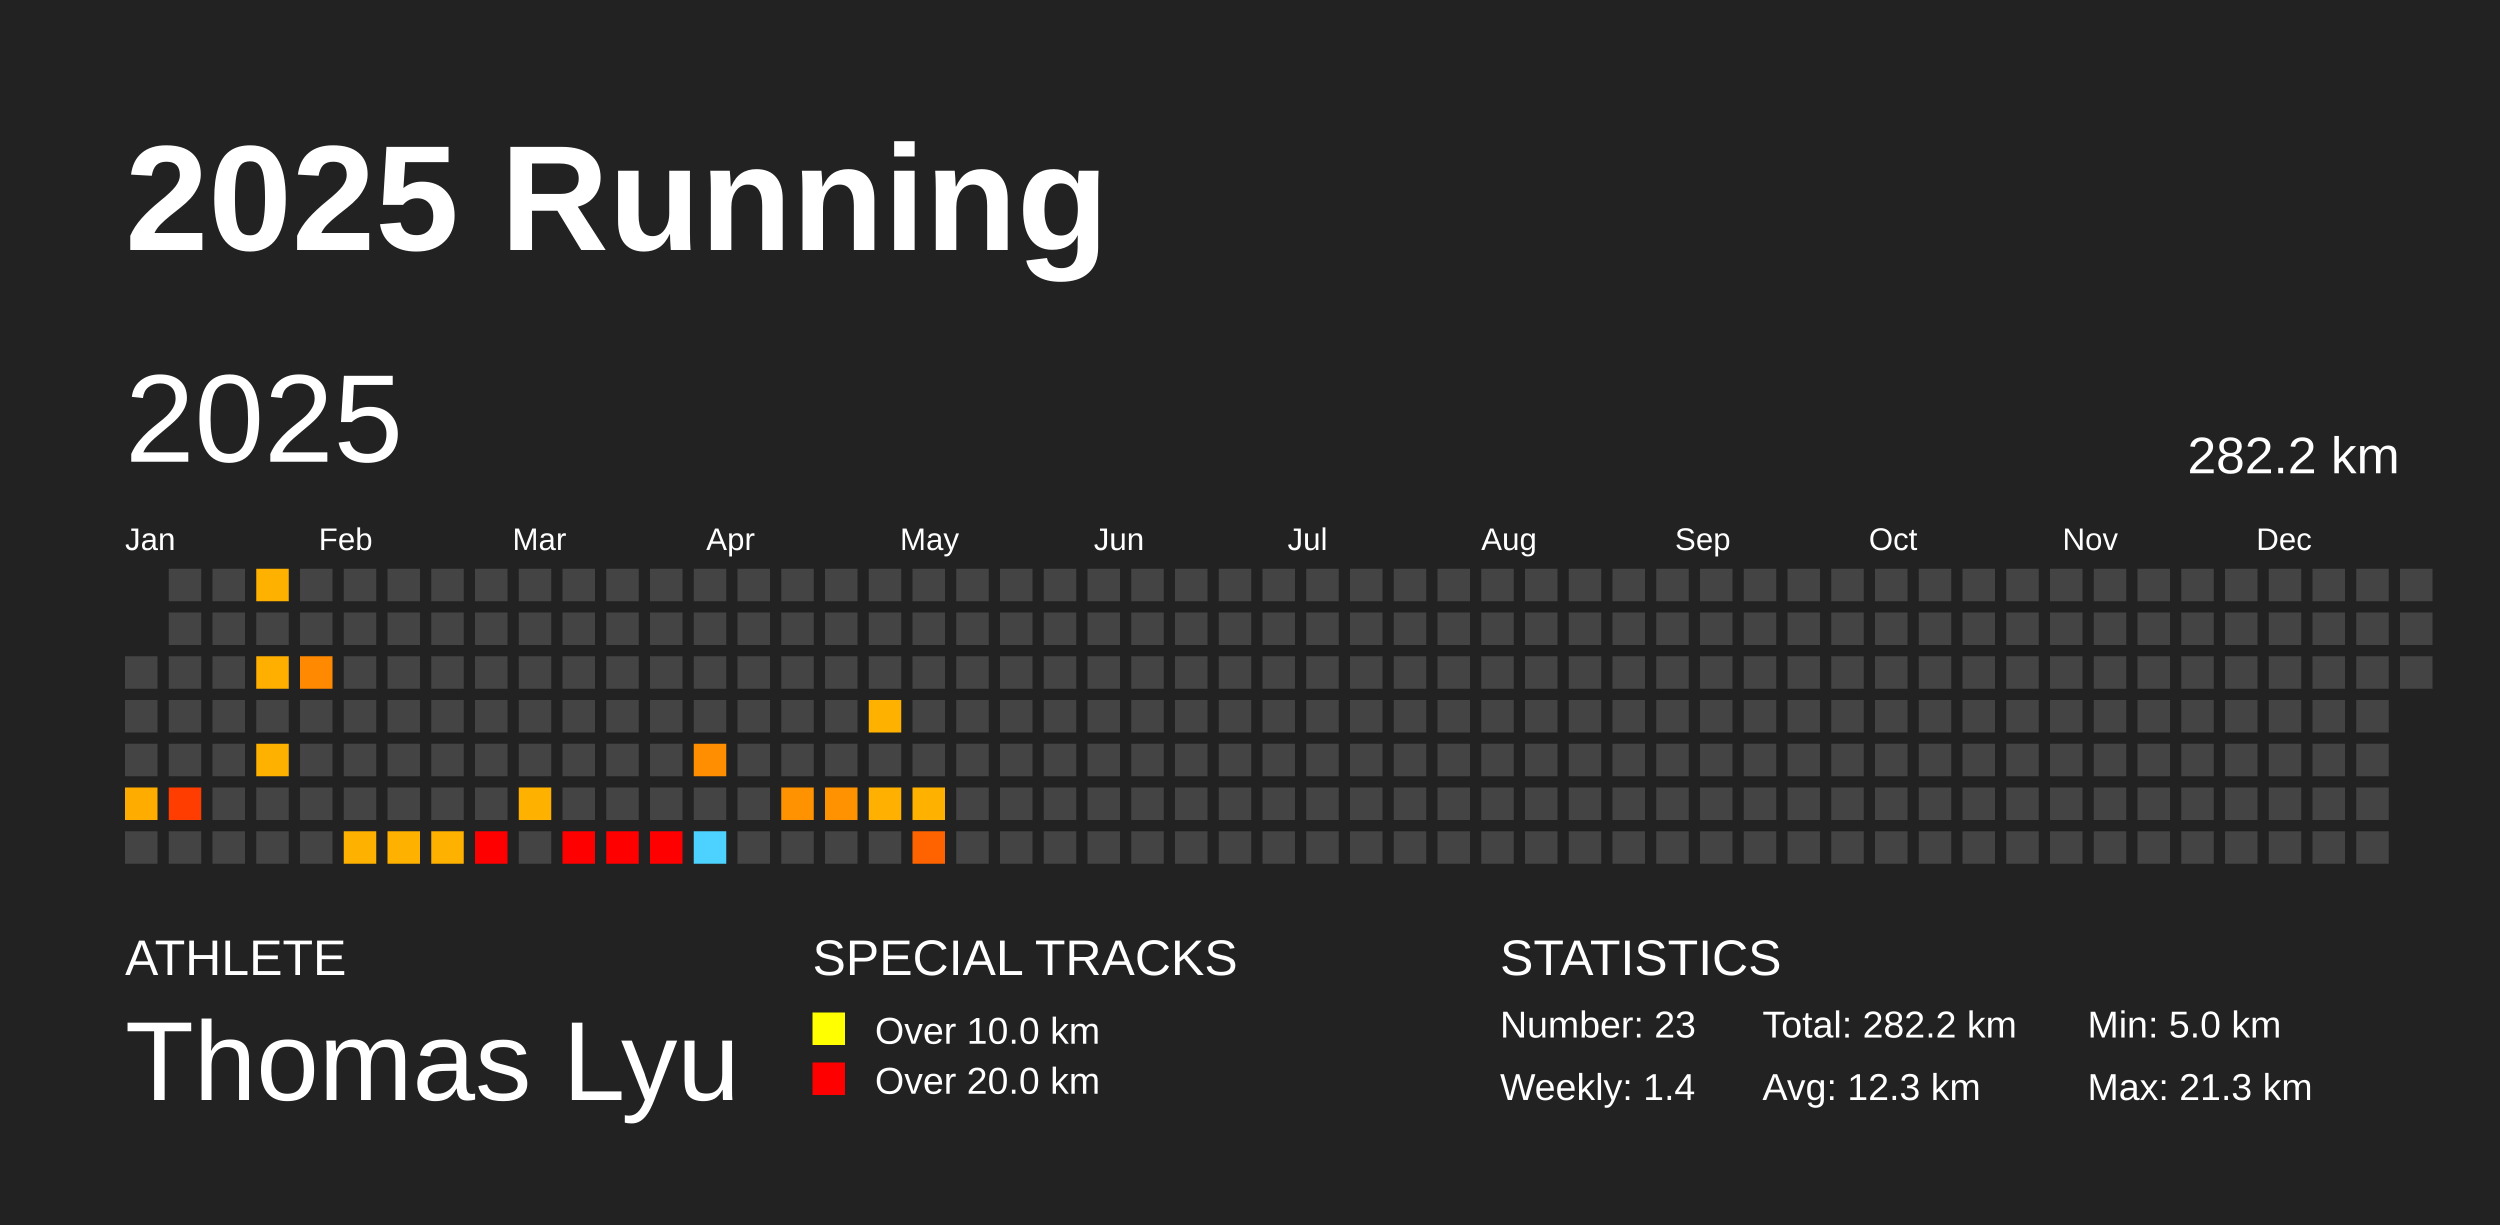
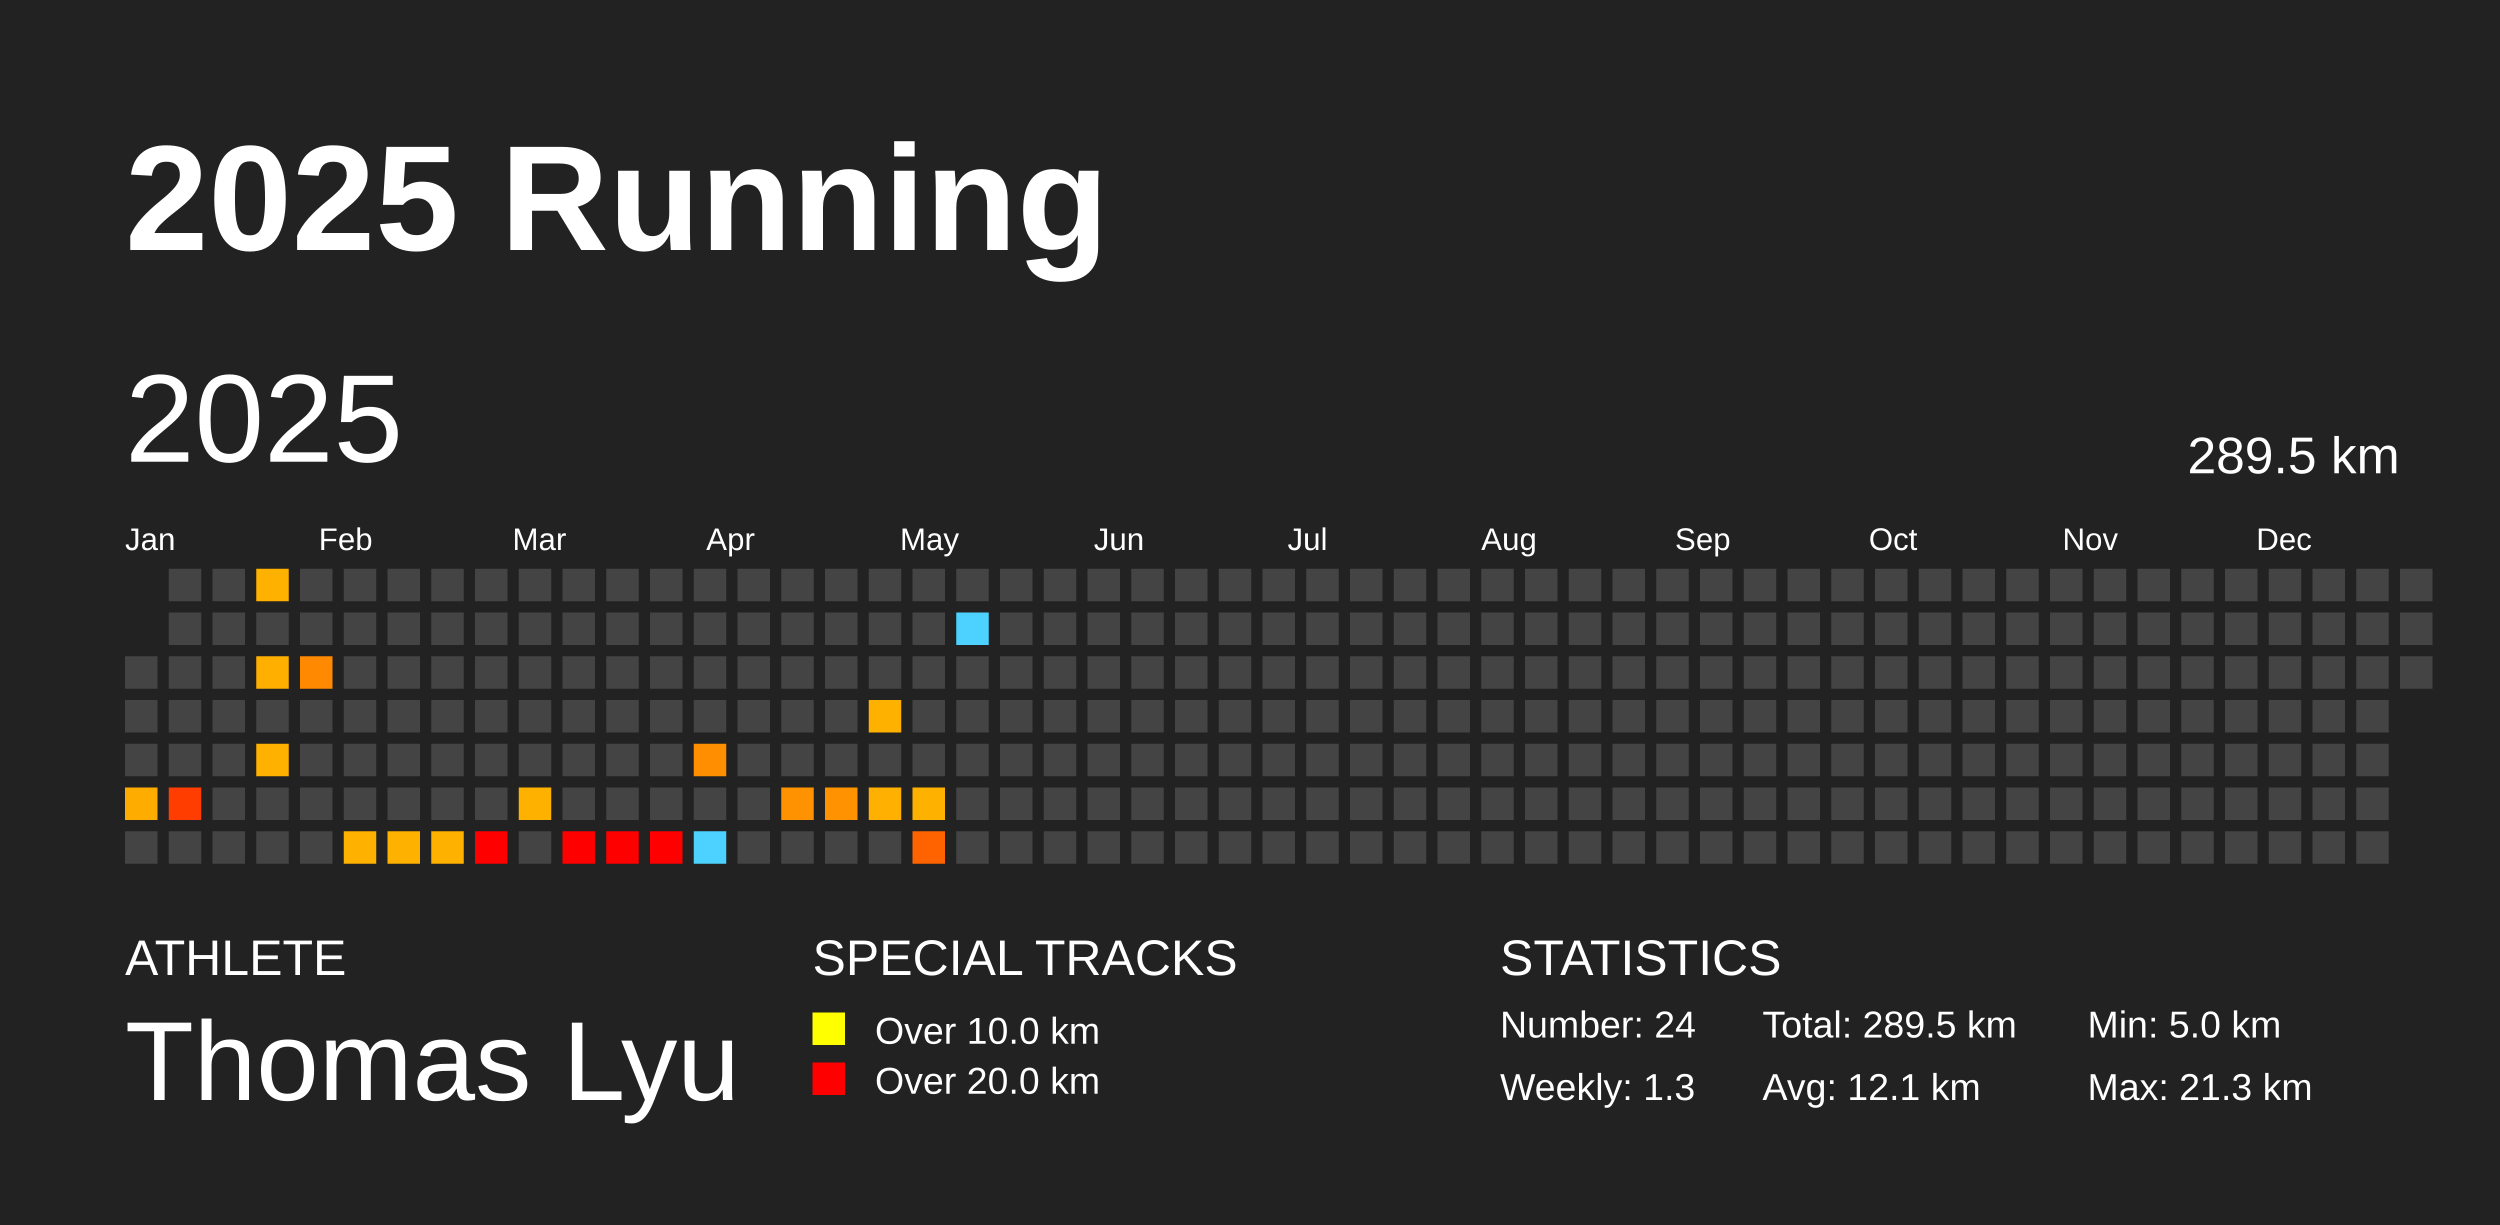
<svg xmlns="http://www.w3.org/2000/svg" baseProfile="full" height="98mm" version="1.1" viewBox="0,0,200,98" width="200mm">
  <defs />
  <rect fill="#222222" height="98" width="200" x="0" y="0" />
  <text fill="#FFFFFF" style="font-size:12px; font-family:Arial; font-weight:bold;" x="10" y="20">2025 Running</text>
  <text fill="#FFFFFF" style="font-size:4px; font-family:Arial" x="10" y="78">ATHLETE</text>
  <text fill="#FFFFFF" style="font-size:9px; font-family:Arial" x="10" y="88">Thomas Lyu</text>
  <text fill="#FFFFFF" style="font-size:4px; font-family:Arial" x="65" y="78">SPECIAL TRACKS</text>
  <rect fill="yellow" height="2.6" width="2.6" x="65" y="81" />
  <text fill="#FFFFFF" style="font-size:3px; font-family:Arial" x="70" y="83.5">Over 10.0 km</text>
  <rect fill="red" height="2.6" width="2.6" x="65" y="85" />
  <text fill="#FFFFFF" style="font-size:3px; font-family:Arial" x="70" y="87.5">Over 20.0 km</text>
  <text fill="#FFFFFF" style="font-size:4px; font-family:Arial" x="120" y="78">STATISTICS</text>
-   <text fill="#FFFFFF" style="font-size:3px; font-family:Arial" x="120" y="83">Number: 23</text>
-   <text fill="#FFFFFF" style="font-size:3px; font-family:Arial" x="120" y="88">Weekly: 1.4</text>
-   <text fill="#FFFFFF" style="font-size:3px; font-family:Arial" x="141" y="83">Total: 282.2 km</text>
-   <text fill="#FFFFFF" style="font-size:3px; font-family:Arial" x="141" y="88">Avg: 12.3 km</text>
+   <text fill="#FFFFFF" style="font-size:3px; font-family:Arial" x="120" y="83">Number: 24</text>
+   <text fill="#FFFFFF" style="font-size:3px; font-family:Arial" x="120" y="88">Weekly: 1.3</text>
+   <text fill="#FFFFFF" style="font-size:3px; font-family:Arial" x="141" y="83">Total: 289.5 km</text>
+   <text fill="#FFFFFF" style="font-size:3px; font-family:Arial" x="141" y="88">Avg: 12.1 km</text>
  <text fill="#FFFFFF" style="font-size:3px; font-family:Arial" x="167" y="83">Min: 5.0 km</text>
  <text fill="#FFFFFF" style="font-size:3px; font-family:Arial" x="167" y="88">Max: 21.3 km</text>
  <text dominant-baseline="hanging" fill="#FFFFFF" style="font-size:10.0px; font-family:Arial;" x="10" y="30">2025</text>
-   <text dominant-baseline="hanging" fill="#FFFFFF" style="font-size:4.125px; font-family:Arial;" x="175" y="35">282.2 km</text>
+   <text dominant-baseline="hanging" fill="#FFFFFF" style="font-size:4.125px; font-family:Arial;" x="175" y="35">289.5 km</text>
  <text fill="#FFFFFF" style="font-size:2.5px; font-family:Arial" x="10.0" y="44">Jan</text>
  <text fill="#FFFFFF" style="font-size:2.5px; font-family:Arial" x="25.5" y="44">Feb</text>
  <text fill="#FFFFFF" style="font-size:2.5px; font-family:Arial" x="41.0" y="44">Mar</text>
  <text fill="#FFFFFF" style="font-size:2.5px; font-family:Arial" x="56.5" y="44">Apr</text>
  <text fill="#FFFFFF" style="font-size:2.5px; font-family:Arial" x="72.0" y="44">May</text>
  <text fill="#FFFFFF" style="font-size:2.5px; font-family:Arial" x="87.5" y="44">Jun</text>
  <text fill="#FFFFFF" style="font-size:2.5px; font-family:Arial" x="103.0" y="44">Jul</text>
  <text fill="#FFFFFF" style="font-size:2.5px; font-family:Arial" x="118.5" y="44">Aug</text>
  <text fill="#FFFFFF" style="font-size:2.5px; font-family:Arial" x="134.0" y="44">Sep</text>
  <text fill="#FFFFFF" style="font-size:2.5px; font-family:Arial" x="149.5" y="44">Oct</text>
  <text fill="#FFFFFF" style="font-size:2.5px; font-family:Arial" x="165.0" y="44">Nov</text>
  <text fill="#FFFFFF" style="font-size:2.5px; font-family:Arial" x="180.5" y="44">Dec</text>
  <rect fill="#444444" height="2.6" width="2.6" x="10.0" y="52.5" />
  <rect fill="#444444" height="2.6" width="2.6" x="10.0" y="56.0" />
  <rect fill="#444444" height="2.6" width="2.6" x="10.0" y="59.5" />
  <rect fill="#ffac00" height="2.6" width="2.6" x="10.0" y="63.0" />
  <rect fill="#444444" height="2.6" width="2.6" x="10.0" y="66.5" />
  <rect fill="#444444" height="2.6" width="2.6" x="13.5" y="45.5" />
  <rect fill="#444444" height="2.6" width="2.6" x="13.5" y="49.0" />
  <rect fill="#444444" height="2.6" width="2.6" x="13.5" y="52.5" />
  <rect fill="#444444" height="2.6" width="2.6" x="13.5" y="56.0" />
  <rect fill="#444444" height="2.6" width="2.6" x="13.5" y="59.5" />
  <rect fill="#ff3d00" height="2.6" width="2.6" x="13.5" y="63.0" />
  <rect fill="#444444" height="2.6" width="2.6" x="13.5" y="66.5" />
  <rect fill="#444444" height="2.6" width="2.6" x="17.0" y="45.5" />
  <rect fill="#444444" height="2.6" width="2.6" x="17.0" y="49.0" />
  <rect fill="#444444" height="2.6" width="2.6" x="17.0" y="52.5" />
  <rect fill="#444444" height="2.6" width="2.6" x="17.0" y="56.0" />
  <rect fill="#444444" height="2.6" width="2.6" x="17.0" y="59.5" />
  <rect fill="#444444" height="2.6" width="2.6" x="17.0" y="63.0" />
  <rect fill="#444444" height="2.6" width="2.6" x="17.0" y="66.5" />
  <rect fill="#ffb100" height="2.6" width="2.6" x="20.5" y="45.5" />
  <rect fill="#444444" height="2.6" width="2.6" x="20.5" y="49.0" />
  <rect fill="#ffaf00" height="2.6" width="2.6" x="20.5" y="52.5" />
  <rect fill="#444444" height="2.6" width="2.6" x="20.5" y="56.0" />
  <rect fill="#ffb100" height="2.6" width="2.6" x="20.5" y="59.5" />
  <rect fill="#444444" height="2.6" width="2.6" x="20.5" y="63.0" />
  <rect fill="#444444" height="2.6" width="2.6" x="20.5" y="66.5" />
  <rect fill="#444444" height="2.6" width="2.6" x="24.0" y="45.5" />
  <rect fill="#444444" height="2.6" width="2.6" x="24.0" y="49.0" />
  <rect fill="#ff8900" height="2.6" width="2.6" x="24.0" y="52.5" />
  <rect fill="#444444" height="2.6" width="2.6" x="24.0" y="56.0" />
  <rect fill="#444444" height="2.6" width="2.6" x="24.0" y="59.5" />
  <rect fill="#444444" height="2.6" width="2.6" x="24.0" y="63.0" />
  <rect fill="#444444" height="2.6" width="2.6" x="24.0" y="66.5" />
  <rect fill="#444444" height="2.6" width="2.6" x="27.5" y="45.5" />
  <rect fill="#444444" height="2.6" width="2.6" x="27.5" y="49.0" />
  <rect fill="#444444" height="2.6" width="2.6" x="27.5" y="52.5" />
  <rect fill="#444444" height="2.6" width="2.6" x="27.5" y="56.0" />
  <rect fill="#444444" height="2.6" width="2.6" x="27.5" y="59.5" />
  <rect fill="#444444" height="2.6" width="2.6" x="27.5" y="63.0" />
  <rect fill="#ffb100" height="2.6" width="2.6" x="27.5" y="66.5" />
  <rect fill="#444444" height="2.6" width="2.6" x="31.0" y="45.5" />
  <rect fill="#444444" height="2.6" width="2.6" x="31.0" y="49.0" />
  <rect fill="#444444" height="2.6" width="2.6" x="31.0" y="52.5" />
  <rect fill="#444444" height="2.6" width="2.6" x="31.0" y="56.0" />
  <rect fill="#444444" height="2.6" width="2.6" x="31.0" y="59.5" />
  <rect fill="#444444" height="2.6" width="2.6" x="31.0" y="63.0" />
  <rect fill="#ffb100" height="2.6" width="2.6" x="31.0" y="66.5" />
  <rect fill="#444444" height="2.6" width="2.6" x="34.5" y="45.5" />
  <rect fill="#444444" height="2.6" width="2.6" x="34.5" y="49.0" />
  <rect fill="#444444" height="2.6" width="2.6" x="34.5" y="52.5" />
  <rect fill="#444444" height="2.6" width="2.6" x="34.5" y="56.0" />
  <rect fill="#444444" height="2.6" width="2.6" x="34.5" y="59.5" />
  <rect fill="#444444" height="2.6" width="2.6" x="34.5" y="63.0" />
  <rect fill="#ffb100" height="2.6" width="2.6" x="34.5" y="66.5" />
  <rect fill="#444444" height="2.6" width="2.6" x="38.0" y="45.5" />
  <rect fill="#444444" height="2.6" width="2.6" x="38.0" y="49.0" />
  <rect fill="#444444" height="2.6" width="2.6" x="38.0" y="52.5" />
  <rect fill="#444444" height="2.6" width="2.6" x="38.0" y="56.0" />
  <rect fill="#444444" height="2.6" width="2.6" x="38.0" y="59.5" />
  <rect fill="#444444" height="2.6" width="2.6" x="38.0" y="63.0" />
  <rect fill="red" height="2.6" width="2.6" x="38.0" y="66.5" />
  <rect fill="#444444" height="2.6" width="2.6" x="41.5" y="45.5" />
  <rect fill="#444444" height="2.6" width="2.6" x="41.5" y="49.0" />
  <rect fill="#444444" height="2.6" width="2.6" x="41.5" y="52.5" />
  <rect fill="#444444" height="2.6" width="2.6" x="41.5" y="56.0" />
  <rect fill="#444444" height="2.6" width="2.6" x="41.5" y="59.5" />
  <rect fill="#ffb100" height="2.6" width="2.6" x="41.5" y="63.0" />
  <rect fill="#444444" height="2.6" width="2.6" x="41.5" y="66.5" />
  <rect fill="#444444" height="2.6" width="2.6" x="45.0" y="45.5" />
  <rect fill="#444444" height="2.6" width="2.6" x="45.0" y="49.0" />
  <rect fill="#444444" height="2.6" width="2.6" x="45.0" y="52.5" />
  <rect fill="#444444" height="2.6" width="2.6" x="45.0" y="56.0" />
  <rect fill="#444444" height="2.6" width="2.6" x="45.0" y="59.5" />
  <rect fill="#444444" height="2.6" width="2.6" x="45.0" y="63.0" />
  <rect fill="red" height="2.6" width="2.6" x="45.0" y="66.5" />
  <rect fill="#444444" height="2.6" width="2.6" x="48.5" y="45.5" />
  <rect fill="#444444" height="2.6" width="2.6" x="48.5" y="49.0" />
  <rect fill="#444444" height="2.6" width="2.6" x="48.5" y="52.5" />
  <rect fill="#444444" height="2.6" width="2.6" x="48.5" y="56.0" />
  <rect fill="#444444" height="2.6" width="2.6" x="48.5" y="59.5" />
  <rect fill="#444444" height="2.6" width="2.6" x="48.5" y="63.0" />
  <rect fill="red" height="2.6" width="2.6" x="48.5" y="66.5" />
  <rect fill="#444444" height="2.6" width="2.6" x="52.0" y="45.5" />
  <rect fill="#444444" height="2.6" width="2.6" x="52.0" y="49.0" />
  <rect fill="#444444" height="2.6" width="2.6" x="52.0" y="52.5" />
  <rect fill="#444444" height="2.6" width="2.6" x="52.0" y="56.0" />
  <rect fill="#444444" height="2.6" width="2.6" x="52.0" y="59.5" />
  <rect fill="#444444" height="2.6" width="2.6" x="52.0" y="63.0" />
  <rect fill="red" height="2.6" width="2.6" x="52.0" y="66.5" />
  <rect fill="#444444" height="2.6" width="2.6" x="55.5" y="45.5" />
  <rect fill="#444444" height="2.6" width="2.6" x="55.5" y="49.0" />
  <rect fill="#444444" height="2.6" width="2.6" x="55.5" y="52.5" />
  <rect fill="#444444" height="2.6" width="2.6" x="55.5" y="56.0" />
  <rect fill="#ff8f00" height="2.6" width="2.6" x="55.5" y="59.5" />
  <rect fill="#444444" height="2.6" width="2.6" x="55.5" y="63.0" />
  <rect fill="#4dd2ff" height="2.6" width="2.6" x="55.5" y="66.5" />
  <rect fill="#444444" height="2.6" width="2.6" x="59.0" y="45.5" />
  <rect fill="#444444" height="2.6" width="2.6" x="59.0" y="49.0" />
  <rect fill="#444444" height="2.6" width="2.6" x="59.0" y="52.5" />
  <rect fill="#444444" height="2.6" width="2.6" x="59.0" y="56.0" />
  <rect fill="#444444" height="2.6" width="2.6" x="59.0" y="59.5" />
  <rect fill="#444444" height="2.6" width="2.6" x="59.0" y="63.0" />
  <rect fill="#444444" height="2.6" width="2.6" x="59.0" y="66.5" />
  <rect fill="#444444" height="2.6" width="2.6" x="62.5" y="45.5" />
  <rect fill="#444444" height="2.6" width="2.6" x="62.5" y="49.0" />
  <rect fill="#444444" height="2.6" width="2.6" x="62.5" y="52.5" />
  <rect fill="#444444" height="2.6" width="2.6" x="62.5" y="56.0" />
  <rect fill="#444444" height="2.6" width="2.6" x="62.5" y="59.5" />
  <rect fill="#ff9200" height="2.6" width="2.6" x="62.5" y="63.0" />
  <rect fill="#444444" height="2.6" width="2.6" x="62.5" y="66.5" />
  <rect fill="#444444" height="2.6" width="2.6" x="66.0" y="45.5" />
  <rect fill="#444444" height="2.6" width="2.6" x="66.0" y="49.0" />
  <rect fill="#444444" height="2.6" width="2.6" x="66.0" y="52.5" />
  <rect fill="#444444" height="2.6" width="2.6" x="66.0" y="56.0" />
  <rect fill="#444444" height="2.6" width="2.6" x="66.0" y="59.5" />
  <rect fill="#ff9200" height="2.6" width="2.6" x="66.0" y="63.0" />
  <rect fill="#444444" height="2.6" width="2.6" x="66.0" y="66.5" />
  <rect fill="#444444" height="2.6" width="2.6" x="69.5" y="45.5" />
  <rect fill="#444444" height="2.6" width="2.6" x="69.5" y="49.0" />
  <rect fill="#444444" height="2.6" width="2.6" x="69.5" y="52.5" />
  <rect fill="#ffb100" height="2.6" width="2.6" x="69.5" y="56.0" />
  <rect fill="#444444" height="2.6" width="2.6" x="69.5" y="59.5" />
  <rect fill="#ffb000" height="2.6" width="2.6" x="69.5" y="63.0" />
  <rect fill="#444444" height="2.6" width="2.6" x="69.5" y="66.5" />
  <rect fill="#444444" height="2.6" width="2.6" x="73.0" y="45.5" />
  <rect fill="#444444" height="2.6" width="2.6" x="73.0" y="49.0" />
  <rect fill="#444444" height="2.6" width="2.6" x="73.0" y="52.5" />
  <rect fill="#444444" height="2.6" width="2.6" x="73.0" y="56.0" />
  <rect fill="#444444" height="2.6" width="2.6" x="73.0" y="59.5" />
  <rect fill="#ffb100" height="2.6" width="2.6" x="73.0" y="63.0" />
  <rect fill="#ff6300" height="2.6" width="2.6" x="73.0" y="66.5" />
  <rect fill="#444444" height="2.6" width="2.6" x="76.5" y="45.5" />
-   <rect fill="#444444" height="2.6" width="2.6" x="76.5" y="49.0" />
+   <rect fill="#4dd2ff" height="2.6" width="2.6" x="76.5" y="49.0" />
  <rect fill="#444444" height="2.6" width="2.6" x="76.5" y="52.5" />
  <rect fill="#444444" height="2.6" width="2.6" x="76.5" y="56.0" />
  <rect fill="#444444" height="2.6" width="2.6" x="76.5" y="59.5" />
  <rect fill="#444444" height="2.6" width="2.6" x="76.5" y="63.0" />
  <rect fill="#444444" height="2.6" width="2.6" x="76.5" y="66.5" />
  <rect fill="#444444" height="2.6" width="2.6" x="80.0" y="45.5" />
  <rect fill="#444444" height="2.6" width="2.6" x="80.0" y="49.0" />
  <rect fill="#444444" height="2.6" width="2.6" x="80.0" y="52.5" />
  <rect fill="#444444" height="2.6" width="2.6" x="80.0" y="56.0" />
  <rect fill="#444444" height="2.6" width="2.6" x="80.0" y="59.5" />
  <rect fill="#444444" height="2.6" width="2.6" x="80.0" y="63.0" />
  <rect fill="#444444" height="2.6" width="2.6" x="80.0" y="66.5" />
  <rect fill="#444444" height="2.6" width="2.6" x="83.5" y="45.5" />
  <rect fill="#444444" height="2.6" width="2.6" x="83.5" y="49.0" />
  <rect fill="#444444" height="2.6" width="2.6" x="83.5" y="52.5" />
  <rect fill="#444444" height="2.6" width="2.6" x="83.5" y="56.0" />
  <rect fill="#444444" height="2.6" width="2.6" x="83.5" y="59.5" />
  <rect fill="#444444" height="2.6" width="2.6" x="83.5" y="63.0" />
  <rect fill="#444444" height="2.6" width="2.6" x="83.5" y="66.5" />
  <rect fill="#444444" height="2.6" width="2.6" x="87.0" y="45.5" />
  <rect fill="#444444" height="2.6" width="2.6" x="87.0" y="49.0" />
  <rect fill="#444444" height="2.6" width="2.6" x="87.0" y="52.5" />
  <rect fill="#444444" height="2.6" width="2.6" x="87.0" y="56.0" />
  <rect fill="#444444" height="2.6" width="2.6" x="87.0" y="59.5" />
  <rect fill="#444444" height="2.6" width="2.6" x="87.0" y="63.0" />
  <rect fill="#444444" height="2.6" width="2.6" x="87.0" y="66.5" />
  <rect fill="#444444" height="2.6" width="2.6" x="90.5" y="45.5" />
  <rect fill="#444444" height="2.6" width="2.6" x="90.5" y="49.0" />
  <rect fill="#444444" height="2.6" width="2.6" x="90.5" y="52.5" />
  <rect fill="#444444" height="2.6" width="2.6" x="90.5" y="56.0" />
  <rect fill="#444444" height="2.6" width="2.6" x="90.5" y="59.5" />
  <rect fill="#444444" height="2.6" width="2.6" x="90.5" y="63.0" />
  <rect fill="#444444" height="2.6" width="2.6" x="90.5" y="66.5" />
  <rect fill="#444444" height="2.6" width="2.6" x="94.0" y="45.5" />
  <rect fill="#444444" height="2.6" width="2.6" x="94.0" y="49.0" />
  <rect fill="#444444" height="2.6" width="2.6" x="94.0" y="52.5" />
  <rect fill="#444444" height="2.6" width="2.6" x="94.0" y="56.0" />
  <rect fill="#444444" height="2.6" width="2.6" x="94.0" y="59.5" />
  <rect fill="#444444" height="2.6" width="2.6" x="94.0" y="63.0" />
  <rect fill="#444444" height="2.6" width="2.6" x="94.0" y="66.5" />
  <rect fill="#444444" height="2.6" width="2.6" x="97.5" y="45.5" />
  <rect fill="#444444" height="2.6" width="2.6" x="97.5" y="49.0" />
  <rect fill="#444444" height="2.6" width="2.6" x="97.5" y="52.5" />
  <rect fill="#444444" height="2.6" width="2.6" x="97.5" y="56.0" />
  <rect fill="#444444" height="2.6" width="2.6" x="97.5" y="59.5" />
  <rect fill="#444444" height="2.6" width="2.6" x="97.5" y="63.0" />
  <rect fill="#444444" height="2.6" width="2.6" x="97.5" y="66.5" />
  <rect fill="#444444" height="2.6" width="2.6" x="101.0" y="45.5" />
  <rect fill="#444444" height="2.6" width="2.6" x="101.0" y="49.0" />
  <rect fill="#444444" height="2.6" width="2.6" x="101.0" y="52.5" />
  <rect fill="#444444" height="2.6" width="2.6" x="101.0" y="56.0" />
  <rect fill="#444444" height="2.6" width="2.6" x="101.0" y="59.5" />
  <rect fill="#444444" height="2.6" width="2.6" x="101.0" y="63.0" />
  <rect fill="#444444" height="2.6" width="2.6" x="101.0" y="66.5" />
  <rect fill="#444444" height="2.6" width="2.6" x="104.5" y="45.5" />
  <rect fill="#444444" height="2.6" width="2.6" x="104.5" y="49.0" />
  <rect fill="#444444" height="2.6" width="2.6" x="104.5" y="52.5" />
  <rect fill="#444444" height="2.6" width="2.6" x="104.5" y="56.0" />
  <rect fill="#444444" height="2.6" width="2.6" x="104.5" y="59.5" />
  <rect fill="#444444" height="2.6" width="2.6" x="104.5" y="63.0" />
  <rect fill="#444444" height="2.6" width="2.6" x="104.5" y="66.5" />
  <rect fill="#444444" height="2.6" width="2.6" x="108.0" y="45.5" />
  <rect fill="#444444" height="2.6" width="2.6" x="108.0" y="49.0" />
  <rect fill="#444444" height="2.6" width="2.6" x="108.0" y="52.5" />
  <rect fill="#444444" height="2.6" width="2.6" x="108.0" y="56.0" />
  <rect fill="#444444" height="2.6" width="2.6" x="108.0" y="59.5" />
  <rect fill="#444444" height="2.6" width="2.6" x="108.0" y="63.0" />
  <rect fill="#444444" height="2.6" width="2.6" x="108.0" y="66.5" />
  <rect fill="#444444" height="2.6" width="2.6" x="111.5" y="45.5" />
  <rect fill="#444444" height="2.6" width="2.6" x="111.5" y="49.0" />
  <rect fill="#444444" height="2.6" width="2.6" x="111.5" y="52.5" />
  <rect fill="#444444" height="2.6" width="2.6" x="111.5" y="56.0" />
  <rect fill="#444444" height="2.6" width="2.6" x="111.5" y="59.5" />
  <rect fill="#444444" height="2.6" width="2.6" x="111.5" y="63.0" />
  <rect fill="#444444" height="2.6" width="2.6" x="111.5" y="66.5" />
  <rect fill="#444444" height="2.6" width="2.6" x="115.0" y="45.5" />
  <rect fill="#444444" height="2.6" width="2.6" x="115.0" y="49.0" />
  <rect fill="#444444" height="2.6" width="2.6" x="115.0" y="52.5" />
  <rect fill="#444444" height="2.6" width="2.6" x="115.0" y="56.0" />
  <rect fill="#444444" height="2.6" width="2.6" x="115.0" y="59.5" />
  <rect fill="#444444" height="2.6" width="2.6" x="115.0" y="63.0" />
  <rect fill="#444444" height="2.6" width="2.6" x="115.0" y="66.5" />
  <rect fill="#444444" height="2.6" width="2.6" x="118.5" y="45.5" />
  <rect fill="#444444" height="2.6" width="2.6" x="118.5" y="49.0" />
  <rect fill="#444444" height="2.6" width="2.6" x="118.5" y="52.5" />
  <rect fill="#444444" height="2.6" width="2.6" x="118.5" y="56.0" />
  <rect fill="#444444" height="2.6" width="2.6" x="118.5" y="59.5" />
  <rect fill="#444444" height="2.6" width="2.6" x="118.5" y="63.0" />
  <rect fill="#444444" height="2.6" width="2.6" x="118.5" y="66.5" />
  <rect fill="#444444" height="2.6" width="2.6" x="122.0" y="45.5" />
  <rect fill="#444444" height="2.6" width="2.6" x="122.0" y="49.0" />
  <rect fill="#444444" height="2.6" width="2.6" x="122.0" y="52.5" />
  <rect fill="#444444" height="2.6" width="2.6" x="122.0" y="56.0" />
  <rect fill="#444444" height="2.6" width="2.6" x="122.0" y="59.5" />
  <rect fill="#444444" height="2.6" width="2.6" x="122.0" y="63.0" />
  <rect fill="#444444" height="2.6" width="2.6" x="122.0" y="66.5" />
  <rect fill="#444444" height="2.6" width="2.6" x="125.5" y="45.5" />
  <rect fill="#444444" height="2.6" width="2.6" x="125.5" y="49.0" />
  <rect fill="#444444" height="2.6" width="2.6" x="125.5" y="52.5" />
  <rect fill="#444444" height="2.6" width="2.6" x="125.5" y="56.0" />
  <rect fill="#444444" height="2.6" width="2.6" x="125.5" y="59.5" />
  <rect fill="#444444" height="2.6" width="2.6" x="125.5" y="63.0" />
  <rect fill="#444444" height="2.6" width="2.6" x="125.5" y="66.5" />
  <rect fill="#444444" height="2.6" width="2.6" x="129.0" y="45.5" />
  <rect fill="#444444" height="2.6" width="2.6" x="129.0" y="49.0" />
  <rect fill="#444444" height="2.6" width="2.6" x="129.0" y="52.5" />
  <rect fill="#444444" height="2.6" width="2.6" x="129.0" y="56.0" />
  <rect fill="#444444" height="2.6" width="2.6" x="129.0" y="59.5" />
  <rect fill="#444444" height="2.6" width="2.6" x="129.0" y="63.0" />
  <rect fill="#444444" height="2.6" width="2.6" x="129.0" y="66.5" />
  <rect fill="#444444" height="2.6" width="2.6" x="132.5" y="45.5" />
  <rect fill="#444444" height="2.6" width="2.6" x="132.5" y="49.0" />
  <rect fill="#444444" height="2.6" width="2.6" x="132.5" y="52.5" />
  <rect fill="#444444" height="2.6" width="2.6" x="132.5" y="56.0" />
  <rect fill="#444444" height="2.6" width="2.6" x="132.5" y="59.5" />
  <rect fill="#444444" height="2.6" width="2.6" x="132.5" y="63.0" />
  <rect fill="#444444" height="2.6" width="2.6" x="132.5" y="66.5" />
  <rect fill="#444444" height="2.6" width="2.6" x="136.0" y="45.5" />
  <rect fill="#444444" height="2.6" width="2.6" x="136.0" y="49.0" />
  <rect fill="#444444" height="2.6" width="2.6" x="136.0" y="52.5" />
  <rect fill="#444444" height="2.6" width="2.6" x="136.0" y="56.0" />
  <rect fill="#444444" height="2.6" width="2.6" x="136.0" y="59.5" />
  <rect fill="#444444" height="2.6" width="2.6" x="136.0" y="63.0" />
  <rect fill="#444444" height="2.6" width="2.6" x="136.0" y="66.5" />
  <rect fill="#444444" height="2.6" width="2.6" x="139.5" y="45.5" />
  <rect fill="#444444" height="2.6" width="2.6" x="139.5" y="49.0" />
  <rect fill="#444444" height="2.6" width="2.6" x="139.5" y="52.5" />
  <rect fill="#444444" height="2.6" width="2.6" x="139.5" y="56.0" />
  <rect fill="#444444" height="2.6" width="2.6" x="139.5" y="59.5" />
  <rect fill="#444444" height="2.6" width="2.6" x="139.5" y="63.0" />
  <rect fill="#444444" height="2.6" width="2.6" x="139.5" y="66.5" />
  <rect fill="#444444" height="2.6" width="2.6" x="143.0" y="45.5" />
  <rect fill="#444444" height="2.6" width="2.6" x="143.0" y="49.0" />
  <rect fill="#444444" height="2.6" width="2.6" x="143.0" y="52.5" />
  <rect fill="#444444" height="2.6" width="2.6" x="143.0" y="56.0" />
  <rect fill="#444444" height="2.6" width="2.6" x="143.0" y="59.5" />
  <rect fill="#444444" height="2.6" width="2.6" x="143.0" y="63.0" />
  <rect fill="#444444" height="2.6" width="2.6" x="143.0" y="66.5" />
  <rect fill="#444444" height="2.6" width="2.6" x="146.5" y="45.5" />
  <rect fill="#444444" height="2.6" width="2.6" x="146.5" y="49.0" />
  <rect fill="#444444" height="2.6" width="2.6" x="146.5" y="52.5" />
  <rect fill="#444444" height="2.6" width="2.6" x="146.5" y="56.0" />
  <rect fill="#444444" height="2.6" width="2.6" x="146.5" y="59.5" />
  <rect fill="#444444" height="2.6" width="2.6" x="146.5" y="63.0" />
  <rect fill="#444444" height="2.6" width="2.6" x="146.5" y="66.5" />
  <rect fill="#444444" height="2.6" width="2.6" x="150.0" y="45.5" />
  <rect fill="#444444" height="2.6" width="2.6" x="150.0" y="49.0" />
  <rect fill="#444444" height="2.6" width="2.6" x="150.0" y="52.5" />
  <rect fill="#444444" height="2.6" width="2.6" x="150.0" y="56.0" />
  <rect fill="#444444" height="2.6" width="2.6" x="150.0" y="59.5" />
  <rect fill="#444444" height="2.6" width="2.6" x="150.0" y="63.0" />
  <rect fill="#444444" height="2.6" width="2.6" x="150.0" y="66.5" />
  <rect fill="#444444" height="2.6" width="2.6" x="153.5" y="45.5" />
  <rect fill="#444444" height="2.6" width="2.6" x="153.5" y="49.0" />
  <rect fill="#444444" height="2.6" width="2.6" x="153.5" y="52.5" />
  <rect fill="#444444" height="2.6" width="2.6" x="153.5" y="56.0" />
  <rect fill="#444444" height="2.6" width="2.6" x="153.5" y="59.5" />
  <rect fill="#444444" height="2.6" width="2.6" x="153.5" y="63.0" />
  <rect fill="#444444" height="2.6" width="2.6" x="153.5" y="66.5" />
  <rect fill="#444444" height="2.6" width="2.6" x="157.0" y="45.5" />
  <rect fill="#444444" height="2.6" width="2.6" x="157.0" y="49.0" />
  <rect fill="#444444" height="2.6" width="2.6" x="157.0" y="52.5" />
  <rect fill="#444444" height="2.6" width="2.6" x="157.0" y="56.0" />
  <rect fill="#444444" height="2.6" width="2.6" x="157.0" y="59.5" />
  <rect fill="#444444" height="2.6" width="2.6" x="157.0" y="63.0" />
  <rect fill="#444444" height="2.6" width="2.6" x="157.0" y="66.5" />
  <rect fill="#444444" height="2.6" width="2.6" x="160.5" y="45.5" />
  <rect fill="#444444" height="2.6" width="2.6" x="160.5" y="49.0" />
  <rect fill="#444444" height="2.6" width="2.6" x="160.5" y="52.5" />
  <rect fill="#444444" height="2.6" width="2.6" x="160.5" y="56.0" />
  <rect fill="#444444" height="2.6" width="2.6" x="160.5" y="59.5" />
  <rect fill="#444444" height="2.6" width="2.6" x="160.5" y="63.0" />
  <rect fill="#444444" height="2.6" width="2.6" x="160.5" y="66.5" />
  <rect fill="#444444" height="2.6" width="2.6" x="164.0" y="45.5" />
  <rect fill="#444444" height="2.6" width="2.6" x="164.0" y="49.0" />
  <rect fill="#444444" height="2.6" width="2.6" x="164.0" y="52.5" />
  <rect fill="#444444" height="2.6" width="2.6" x="164.0" y="56.0" />
  <rect fill="#444444" height="2.6" width="2.6" x="164.0" y="59.5" />
  <rect fill="#444444" height="2.6" width="2.6" x="164.0" y="63.0" />
  <rect fill="#444444" height="2.6" width="2.6" x="164.0" y="66.5" />
  <rect fill="#444444" height="2.6" width="2.6" x="167.5" y="45.5" />
  <rect fill="#444444" height="2.6" width="2.6" x="167.5" y="49.0" />
  <rect fill="#444444" height="2.6" width="2.6" x="167.5" y="52.5" />
  <rect fill="#444444" height="2.6" width="2.6" x="167.5" y="56.0" />
  <rect fill="#444444" height="2.6" width="2.6" x="167.5" y="59.5" />
  <rect fill="#444444" height="2.6" width="2.6" x="167.5" y="63.0" />
  <rect fill="#444444" height="2.6" width="2.6" x="167.5" y="66.5" />
  <rect fill="#444444" height="2.6" width="2.6" x="171.0" y="45.5" />
  <rect fill="#444444" height="2.6" width="2.6" x="171.0" y="49.0" />
  <rect fill="#444444" height="2.6" width="2.6" x="171.0" y="52.5" />
  <rect fill="#444444" height="2.6" width="2.6" x="171.0" y="56.0" />
  <rect fill="#444444" height="2.6" width="2.6" x="171.0" y="59.5" />
  <rect fill="#444444" height="2.6" width="2.6" x="171.0" y="63.0" />
  <rect fill="#444444" height="2.6" width="2.6" x="171.0" y="66.5" />
  <rect fill="#444444" height="2.6" width="2.6" x="174.5" y="45.5" />
  <rect fill="#444444" height="2.6" width="2.6" x="174.5" y="49.0" />
  <rect fill="#444444" height="2.6" width="2.6" x="174.5" y="52.5" />
  <rect fill="#444444" height="2.6" width="2.6" x="174.5" y="56.0" />
  <rect fill="#444444" height="2.6" width="2.6" x="174.5" y="59.5" />
  <rect fill="#444444" height="2.6" width="2.6" x="174.5" y="63.0" />
  <rect fill="#444444" height="2.6" width="2.6" x="174.5" y="66.5" />
  <rect fill="#444444" height="2.6" width="2.6" x="178.0" y="45.5" />
  <rect fill="#444444" height="2.6" width="2.6" x="178.0" y="49.0" />
  <rect fill="#444444" height="2.6" width="2.6" x="178.0" y="52.5" />
  <rect fill="#444444" height="2.6" width="2.6" x="178.0" y="56.0" />
  <rect fill="#444444" height="2.6" width="2.6" x="178.0" y="59.5" />
  <rect fill="#444444" height="2.6" width="2.6" x="178.0" y="63.0" />
  <rect fill="#444444" height="2.6" width="2.6" x="178.0" y="66.5" />
  <rect fill="#444444" height="2.6" width="2.6" x="181.5" y="45.5" />
  <rect fill="#444444" height="2.6" width="2.6" x="181.5" y="49.0" />
  <rect fill="#444444" height="2.6" width="2.6" x="181.5" y="52.5" />
  <rect fill="#444444" height="2.6" width="2.6" x="181.5" y="56.0" />
  <rect fill="#444444" height="2.6" width="2.6" x="181.5" y="59.5" />
  <rect fill="#444444" height="2.6" width="2.6" x="181.5" y="63.0" />
  <rect fill="#444444" height="2.6" width="2.6" x="181.5" y="66.5" />
  <rect fill="#444444" height="2.6" width="2.6" x="185.0" y="45.5" />
  <rect fill="#444444" height="2.6" width="2.6" x="185.0" y="49.0" />
  <rect fill="#444444" height="2.6" width="2.6" x="185.0" y="52.5" />
  <rect fill="#444444" height="2.6" width="2.6" x="185.0" y="56.0" />
  <rect fill="#444444" height="2.6" width="2.6" x="185.0" y="59.5" />
  <rect fill="#444444" height="2.6" width="2.6" x="185.0" y="63.0" />
  <rect fill="#444444" height="2.6" width="2.6" x="185.0" y="66.5" />
  <rect fill="#444444" height="2.6" width="2.6" x="188.5" y="45.5" />
  <rect fill="#444444" height="2.6" width="2.6" x="188.5" y="49.0" />
  <rect fill="#444444" height="2.6" width="2.6" x="188.5" y="52.5" />
  <rect fill="#444444" height="2.6" width="2.6" x="188.5" y="56.0" />
  <rect fill="#444444" height="2.6" width="2.6" x="188.5" y="59.5" />
  <rect fill="#444444" height="2.6" width="2.6" x="188.5" y="63.0" />
  <rect fill="#444444" height="2.6" width="2.6" x="188.5" y="66.5" />
  <rect fill="#444444" height="2.6" width="2.6" x="192.0" y="45.5" />
  <rect fill="#444444" height="2.6" width="2.6" x="192.0" y="49.0" />
  <rect fill="#444444" height="2.6" width="2.6" x="192.0" y="52.5" />
</svg>
